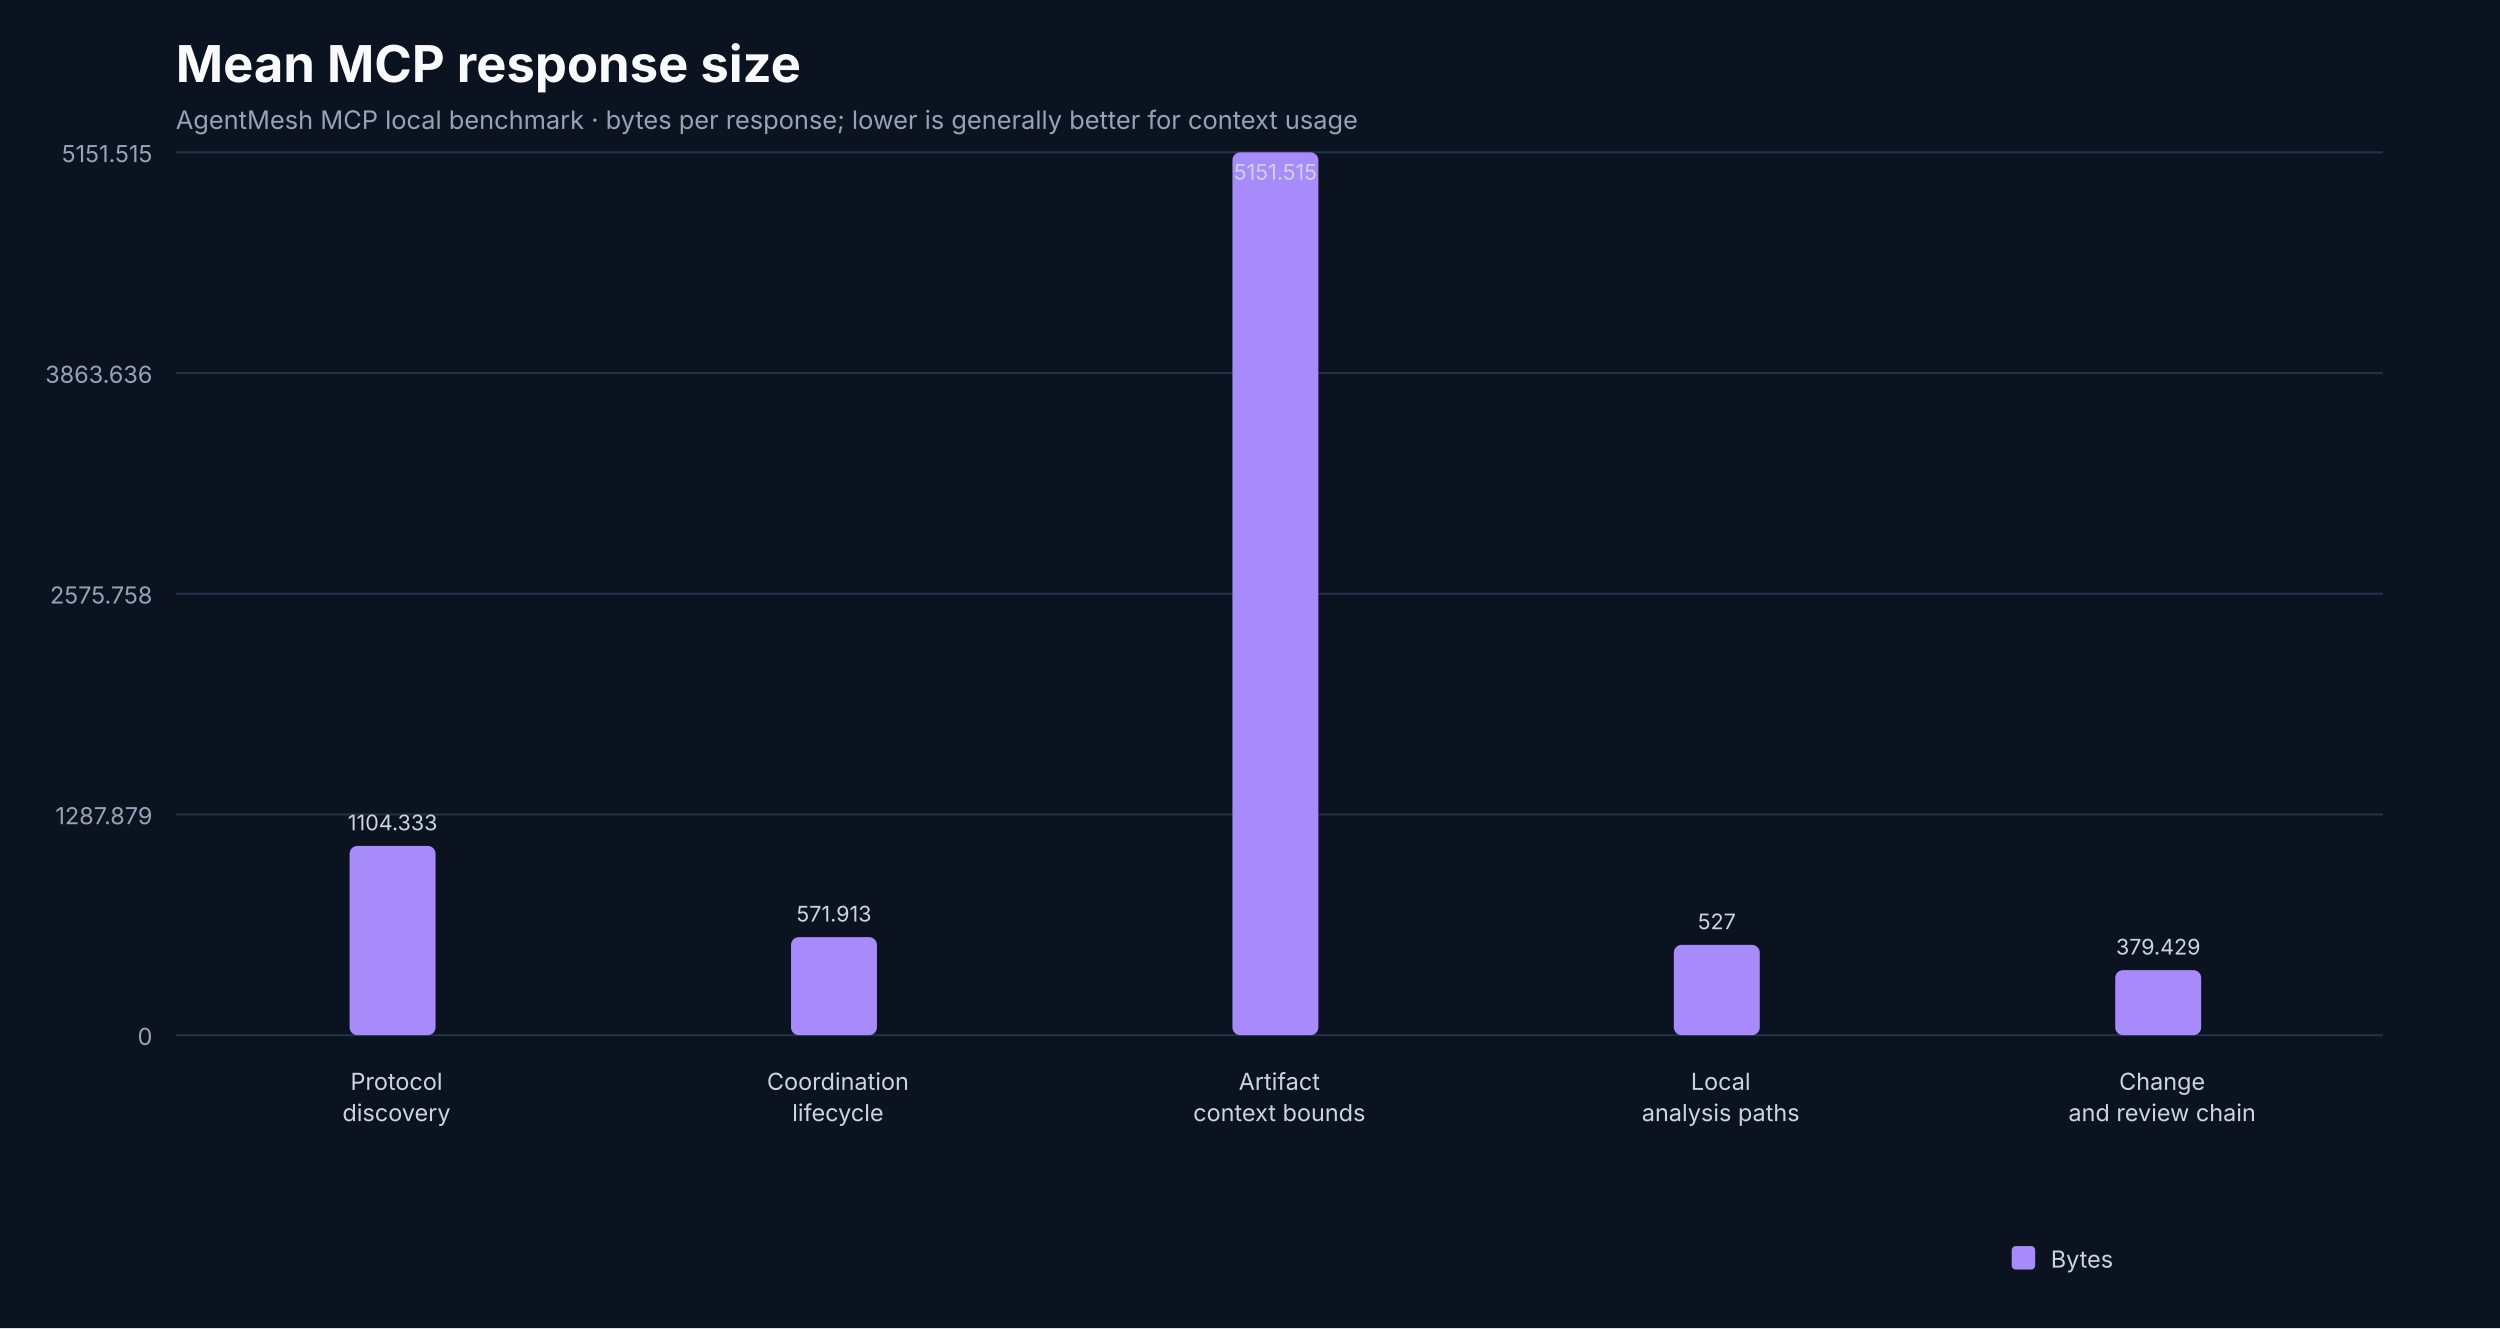
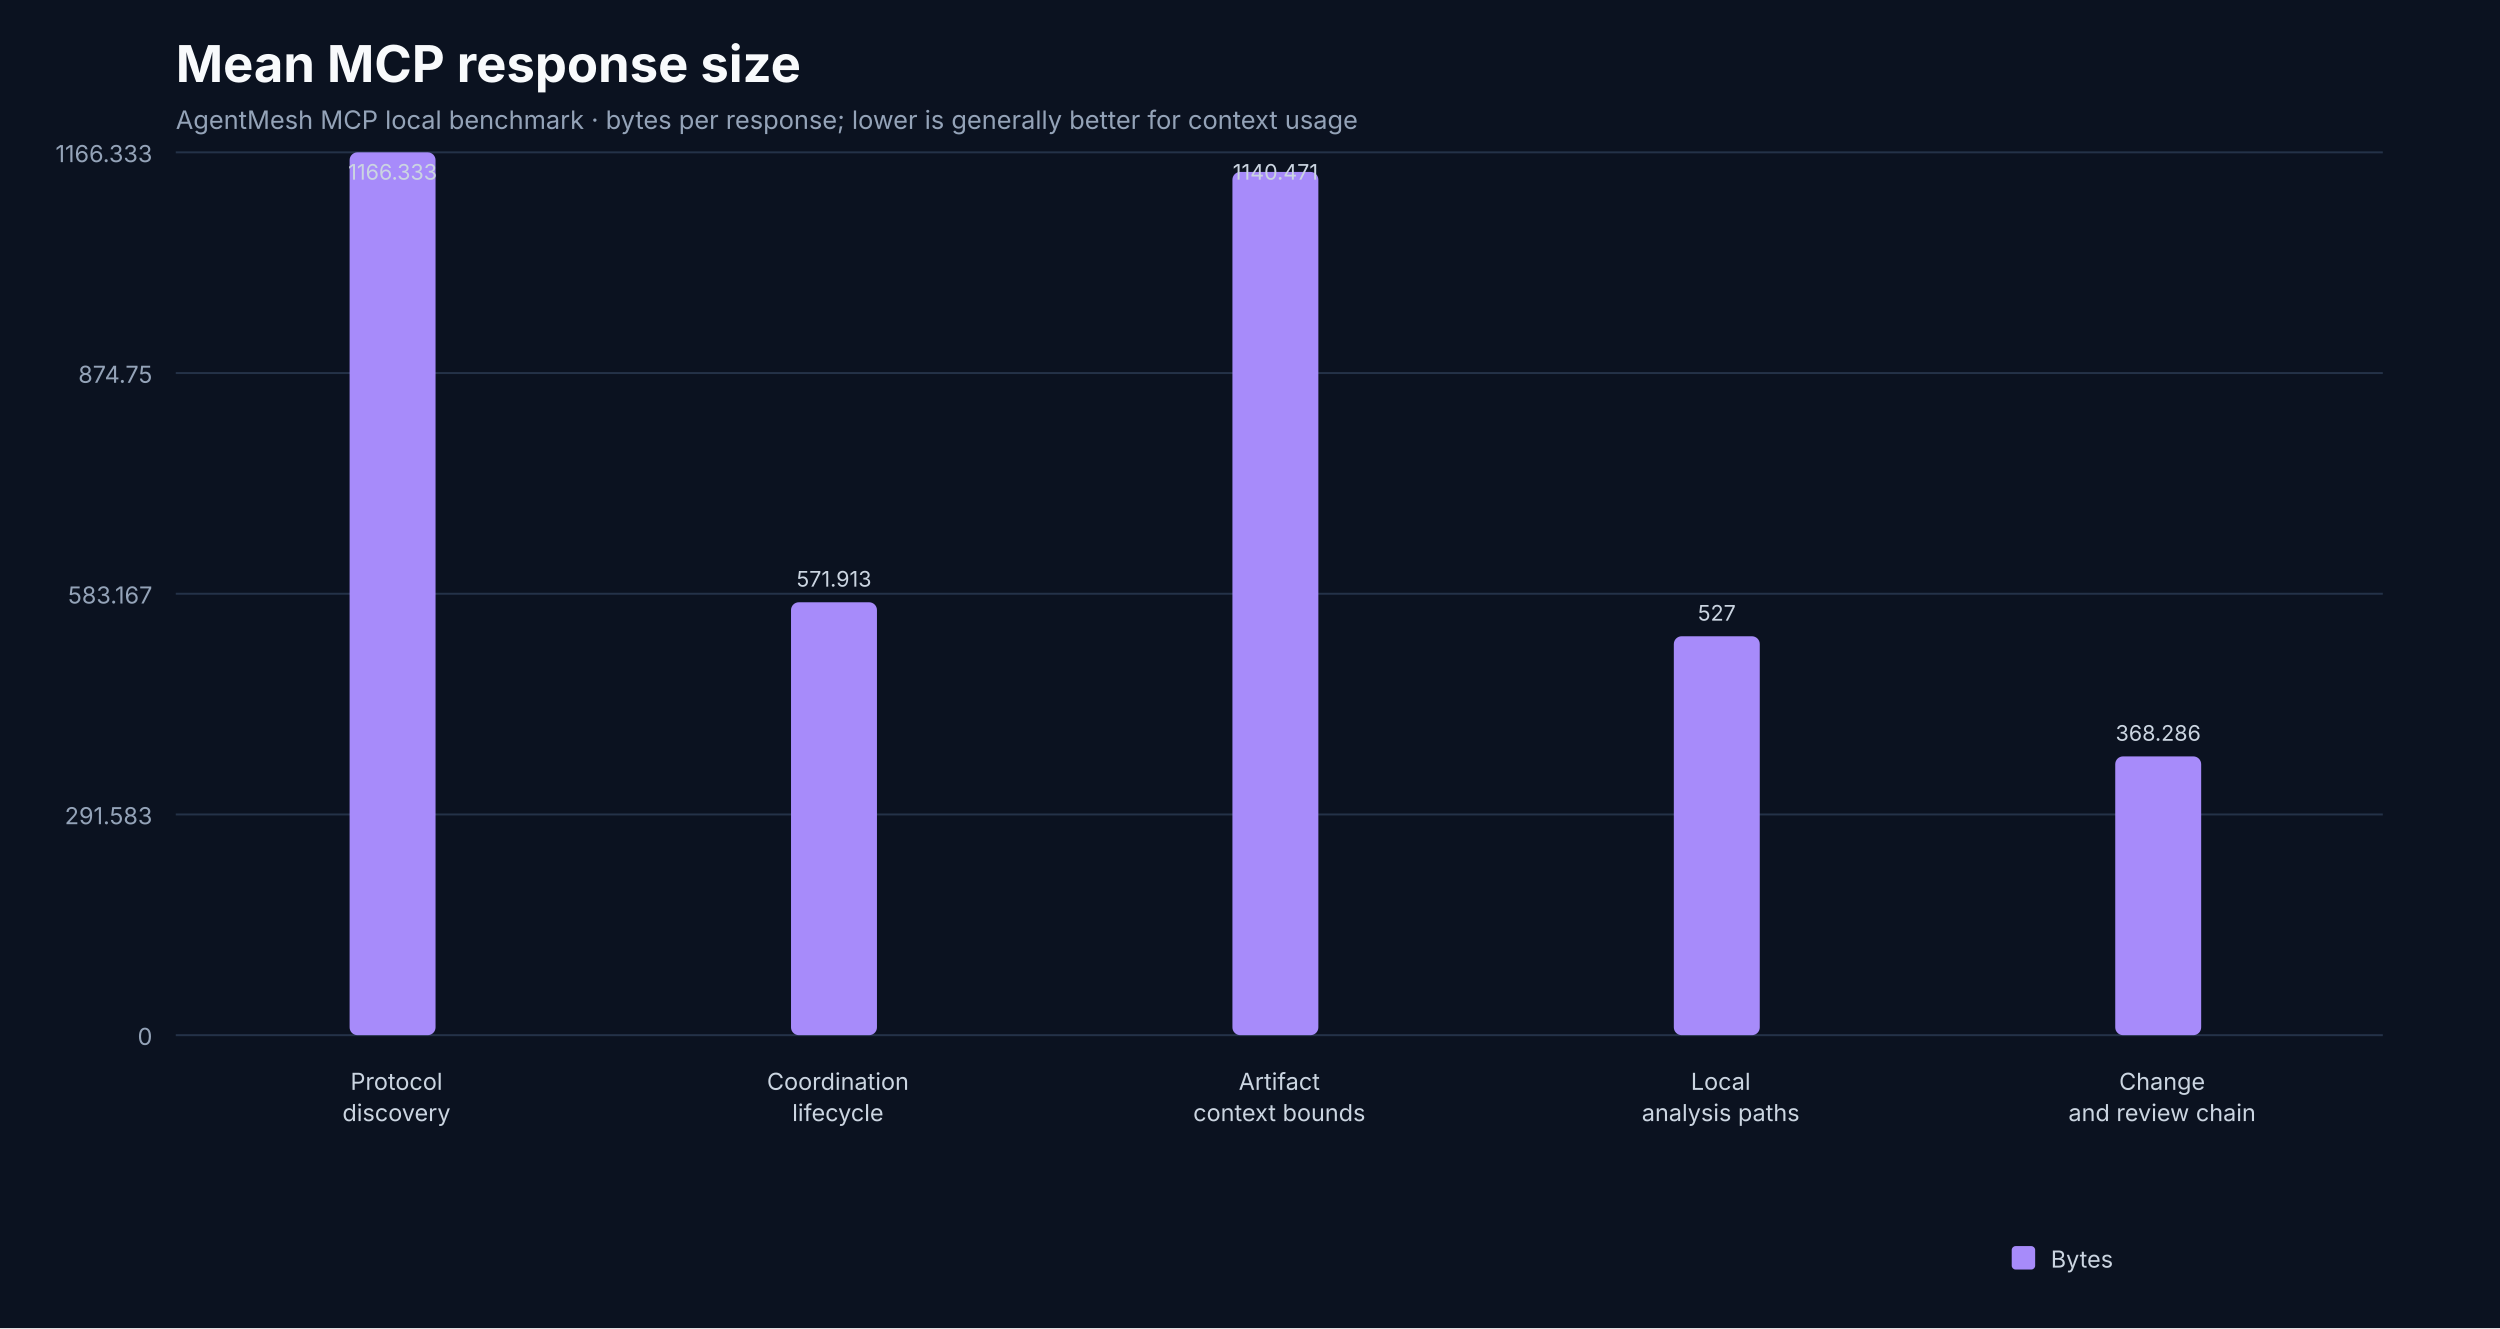
<svg xmlns="http://www.w3.org/2000/svg" width="1280" height="680" viewBox="0 0 1280 680">
  <rect width="100%" height="100%" fill="#0b1220" />
  <text x="90" y="42" font-family="Inter,Arial,sans-serif" font-size="26" font-weight="700" fill="#f8fafc">Mean MCP response size</text>
  <text x="90" y="66" font-family="Inter,Arial,sans-serif" font-size="13" fill="#94a3b8">AgentMesh MCP local benchmark · bytes per response; lower is generally better for context usage</text>
  <line x1="90" y1="530" x2="1220" y2="530" stroke="#243248" />
  <text x="78" y="535" text-anchor="end" font-family="Inter,Arial,sans-serif" font-size="12" fill="#94a3b8">0</text>
  <line x1="90" y1="417" x2="1220" y2="417" stroke="#243248" />
-   <text x="78" y="422" text-anchor="end" font-family="Inter,Arial,sans-serif" font-size="12" fill="#94a3b8">1287.879</text>
+   <text x="78" y="422" text-anchor="end" font-family="Inter,Arial,sans-serif" font-size="12" fill="#94a3b8">291.583</text>
  <line x1="90" y1="304" x2="1220" y2="304" stroke="#243248" />
-   <text x="78" y="309" text-anchor="end" font-family="Inter,Arial,sans-serif" font-size="12" fill="#94a3b8">2575.758</text>
+   <text x="78" y="309" text-anchor="end" font-family="Inter,Arial,sans-serif" font-size="12" fill="#94a3b8">583.167</text>
  <line x1="90" y1="191" x2="1220" y2="191" stroke="#243248" />
-   <text x="78" y="196" text-anchor="end" font-family="Inter,Arial,sans-serif" font-size="12" fill="#94a3b8">3863.636</text>
+   <text x="78" y="196" text-anchor="end" font-family="Inter,Arial,sans-serif" font-size="12" fill="#94a3b8">874.75</text>
  <line x1="90" y1="78" x2="1220" y2="78" stroke="#243248" />
-   <text x="78" y="83" text-anchor="end" font-family="Inter,Arial,sans-serif" font-size="12" fill="#94a3b8">5151.515</text>
-   <rect x="179" y="433.105" width="44" height="96.895" rx="4" fill="#a78bfa" />
-   <text x="201" y="425.105" text-anchor="middle" font-family="Inter,Arial,sans-serif" font-size="11" fill="#cbd5e1">1104.333</text>
+   <text x="78" y="83" text-anchor="end" font-family="Inter,Arial,sans-serif" font-size="12" fill="#94a3b8">1166.333</text>
+   <rect x="179" y="78" width="44" height="452" rx="4" fill="#a78bfa" />
+   <text x="201" y="92" text-anchor="middle" font-family="Inter,Arial,sans-serif" font-size="11" fill="#cbd5e1">1166.333</text>
  <text x="203" y="558" text-anchor="middle" font-family="Inter,Arial,sans-serif" font-size="12" fill="#cbd5e1">Protocol</text>
  <text x="203" y="574" text-anchor="middle" font-family="Inter,Arial,sans-serif" font-size="12" fill="#cbd5e1">discovery</text>
-   <rect x="405" y="479.82" width="44" height="50.18" rx="4" fill="#a78bfa" />
-   <text x="427" y="471.82" text-anchor="middle" font-family="Inter,Arial,sans-serif" font-size="11" fill="#cbd5e1">571.913</text>
+   <rect x="405" y="308.361" width="44" height="221.639" rx="4" fill="#a78bfa" />
+   <text x="427" y="300.361" text-anchor="middle" font-family="Inter,Arial,sans-serif" font-size="11" fill="#cbd5e1">571.913</text>
  <text x="429" y="558" text-anchor="middle" font-family="Inter,Arial,sans-serif" font-size="12" fill="#cbd5e1">Coordination</text>
  <text x="429" y="574" text-anchor="middle" font-family="Inter,Arial,sans-serif" font-size="12" fill="#cbd5e1">lifecycle</text>
-   <rect x="631" y="78" width="44" height="452" rx="4" fill="#a78bfa" />
-   <text x="653" y="92" text-anchor="middle" font-family="Inter,Arial,sans-serif" font-size="11" fill="#cbd5e1">5151.515</text>
+   <rect x="631" y="88.023" width="44" height="441.977" rx="4" fill="#a78bfa" />
+   <text x="653" y="92" text-anchor="middle" font-family="Inter,Arial,sans-serif" font-size="11" fill="#cbd5e1">1140.471</text>
  <text x="655" y="558" text-anchor="middle" font-family="Inter,Arial,sans-serif" font-size="12" fill="#cbd5e1">Artifact</text>
  <text x="655" y="574" text-anchor="middle" font-family="Inter,Arial,sans-serif" font-size="12" fill="#cbd5e1">context bounds</text>
-   <rect x="857" y="483.76" width="44" height="46.24" rx="4" fill="#a78bfa" />
-   <text x="879" y="475.76" text-anchor="middle" font-family="Inter,Arial,sans-serif" font-size="11" fill="#cbd5e1">527</text>
+   <rect x="857" y="325.767" width="44" height="204.233" rx="4" fill="#a78bfa" />
+   <text x="879" y="317.767" text-anchor="middle" font-family="Inter,Arial,sans-serif" font-size="11" fill="#cbd5e1">527</text>
  <text x="881" y="558" text-anchor="middle" font-family="Inter,Arial,sans-serif" font-size="12" fill="#cbd5e1">Local</text>
  <text x="881" y="574" text-anchor="middle" font-family="Inter,Arial,sans-serif" font-size="12" fill="#cbd5e1">analysis paths</text>
-   <rect x="1083" y="496.708" width="44" height="33.292" rx="4" fill="#a78bfa" />
-   <text x="1105" y="488.708" text-anchor="middle" font-family="Inter,Arial,sans-serif" font-size="11" fill="#cbd5e1">379.429</text>
+   <rect x="1083" y="387.275" width="44" height="142.725" rx="4" fill="#a78bfa" />
+   <text x="1105" y="379.275" text-anchor="middle" font-family="Inter,Arial,sans-serif" font-size="11" fill="#cbd5e1">368.286</text>
  <text x="1107" y="558" text-anchor="middle" font-family="Inter,Arial,sans-serif" font-size="12" fill="#cbd5e1">Change</text>
  <text x="1107" y="574" text-anchor="middle" font-family="Inter,Arial,sans-serif" font-size="12" fill="#cbd5e1">and review chain</text>
  <rect x="1030" y="638" width="12" height="12" rx="2" fill="#a78bfa" />
  <text x="1050" y="649" font-family="Inter,Arial,sans-serif" font-size="12" fill="#cbd5e1">Bytes</text>
</svg>
